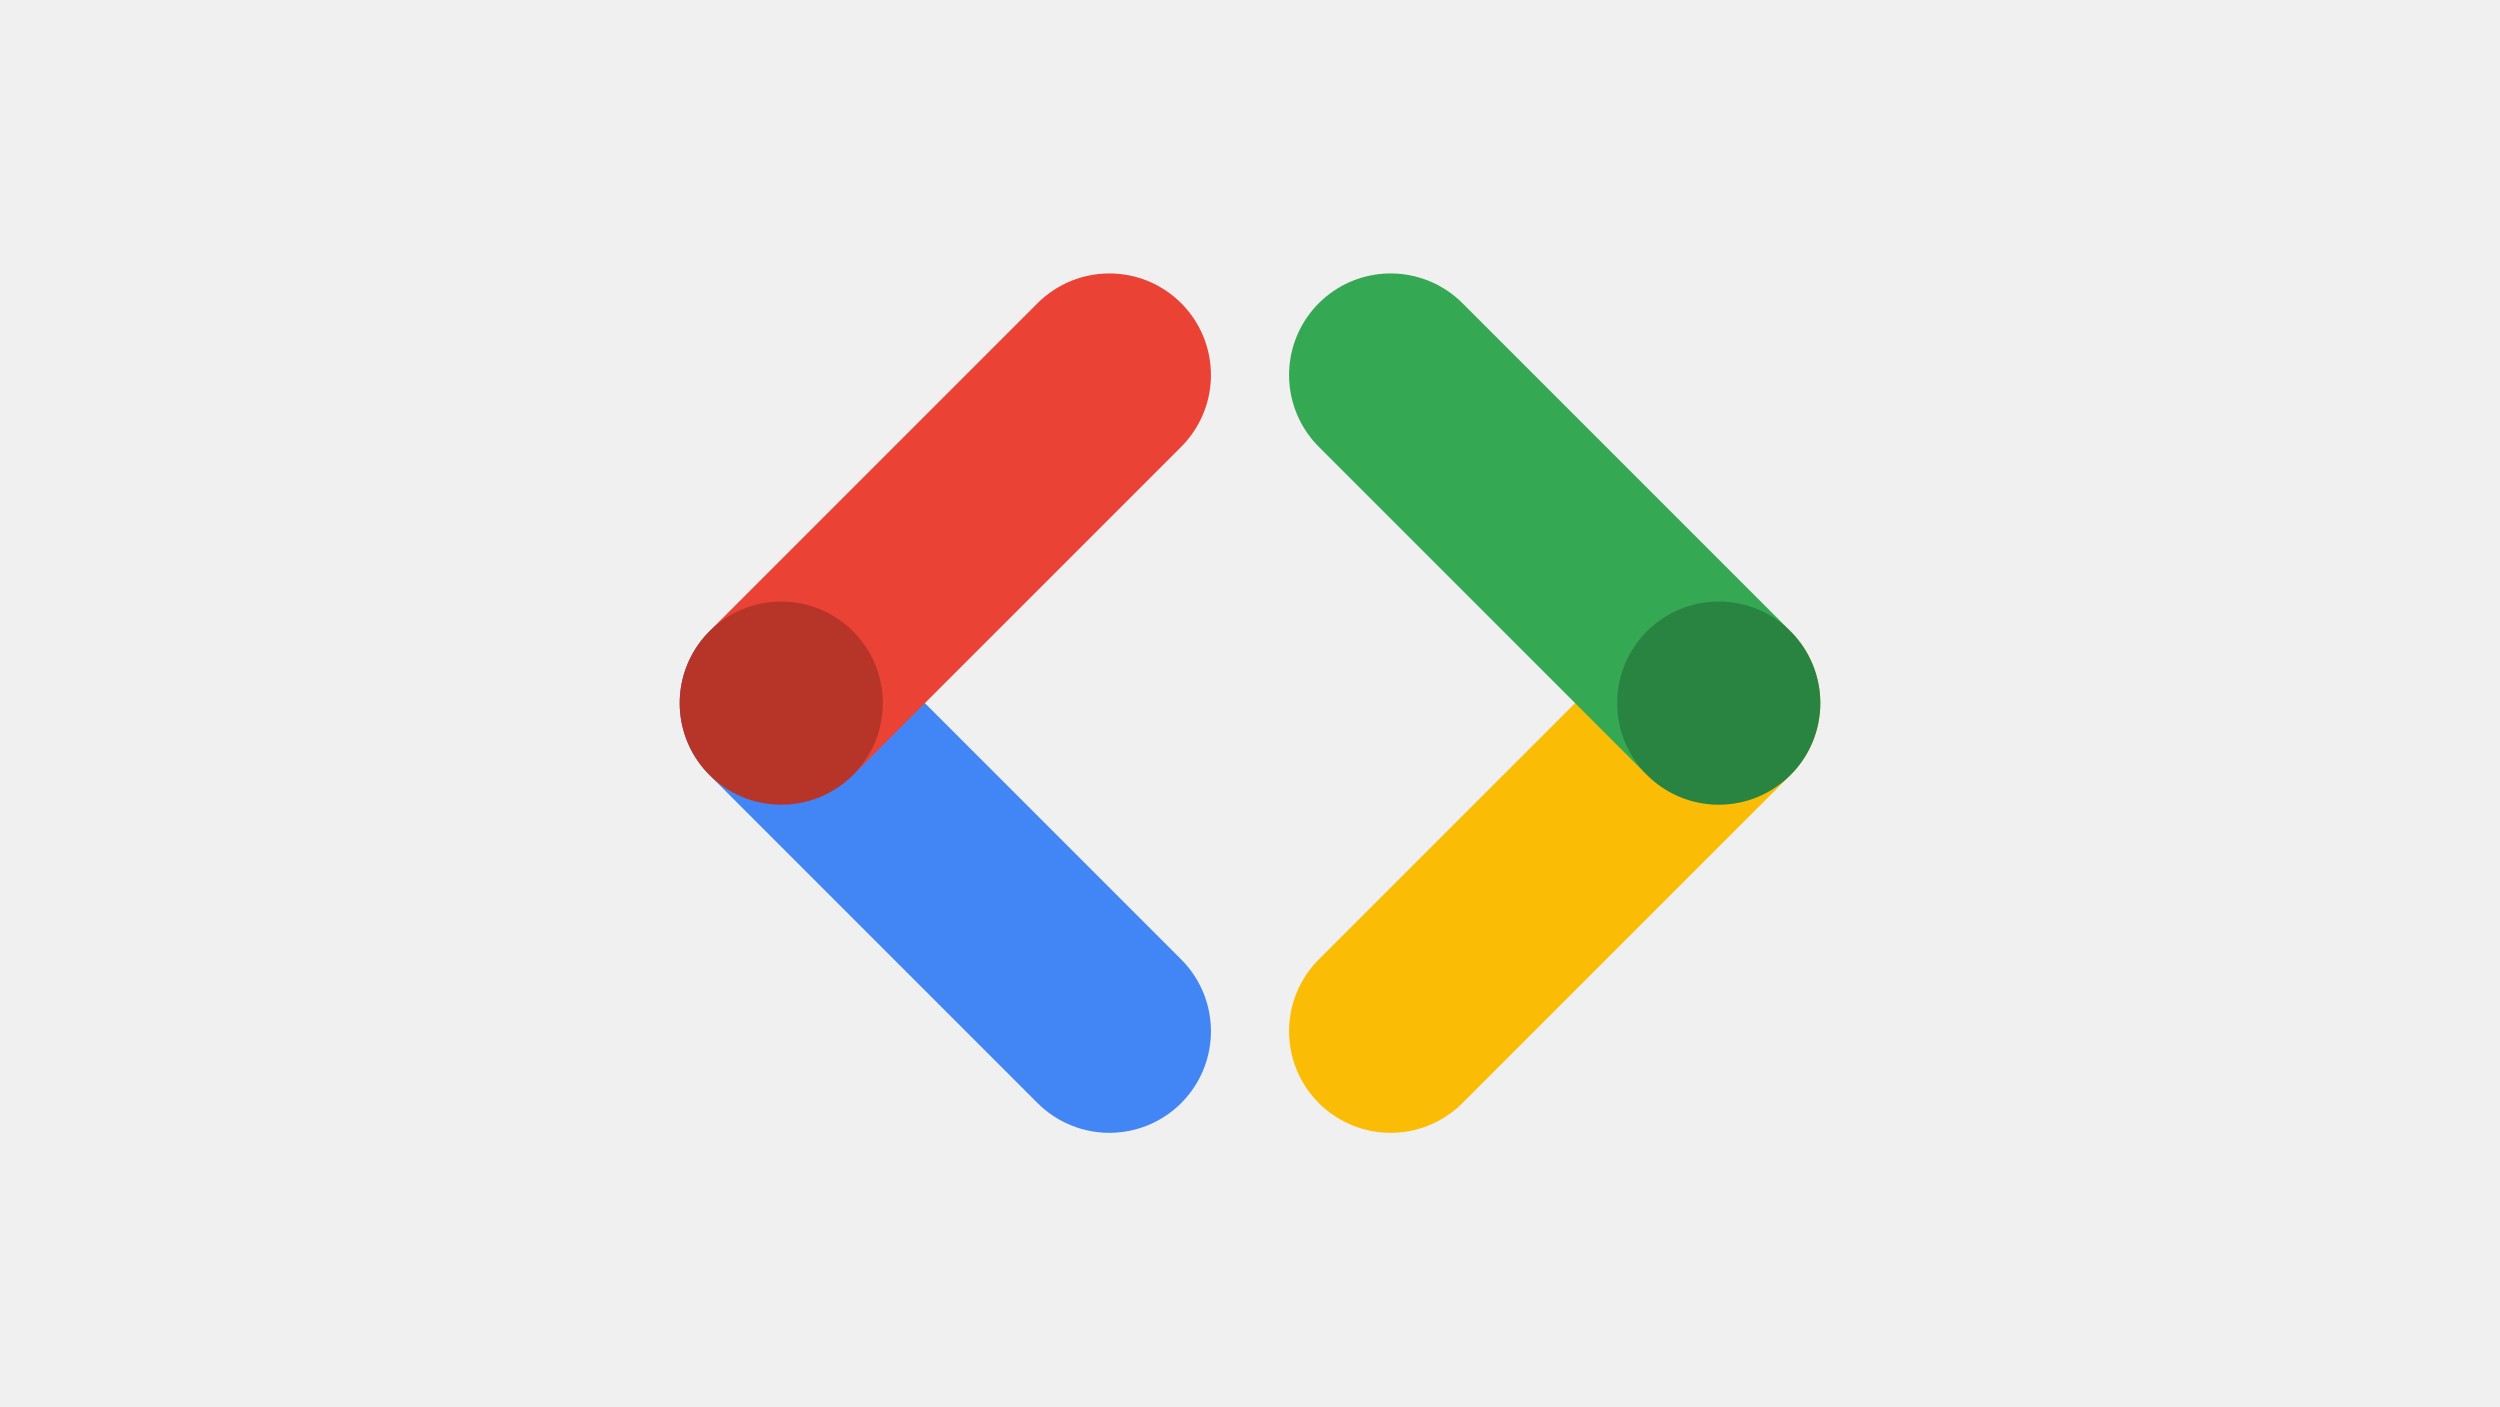
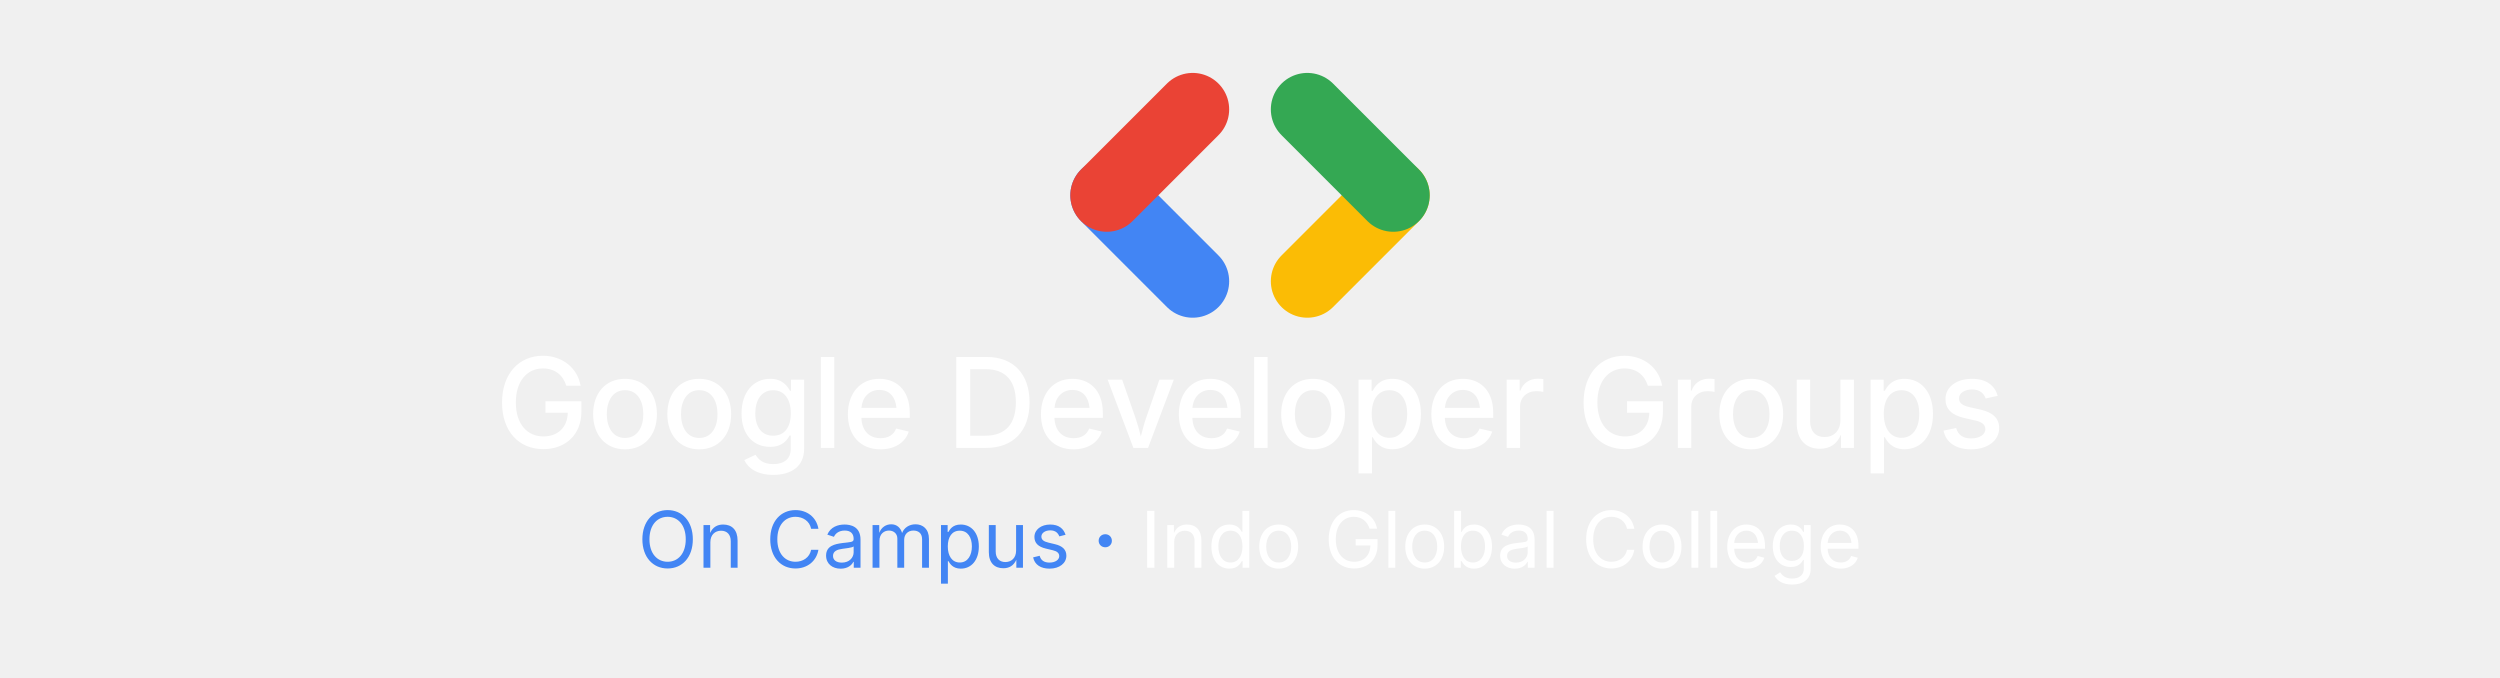
- <svg xmlns="http://www.w3.org/2000/svg" viewBox="0 0 800 450" width="100%" height="100%" fill="none">
-   <g id="left-bracket">
-     <line x1="250" y1="225" x2="355" y2="330" stroke="#4285F4" stroke-width="65" stroke-linecap="round" />
-     <line x1="250" y1="225" x2="355" y2="120" stroke="#EA4335" stroke-width="65" stroke-linecap="round" />
-     <circle cx="250" cy="225" r="32.5" fill="#000000" opacity="0.22" />
+ <svg xmlns="http://www.w3.org/2000/svg" viewBox="0 0 960 260" width="100%" height="100%" fill="none">
+   <g id="gdg-brackets">
+     <line x1="425" y1="75" x2="458" y2="108" stroke="#4285F4" stroke-width="28" stroke-linecap="round" />
+     <line x1="425" y1="75" x2="458" y2="42" stroke="#EA4335" stroke-width="28" stroke-linecap="round" />
+     <line x1="535" y1="75" x2="502" y2="108" stroke="#FBBC05" stroke-width="28" stroke-linecap="round" />
+     <line x1="535" y1="75" x2="502" y2="42" stroke="#34A853" stroke-width="28" stroke-linecap="round" />
  </g>
-   <g id="right-bracket">
-     <line x1="550" y1="225" x2="445" y2="330" stroke="#FBBC05" stroke-width="65" stroke-linecap="round" />
-     <line x1="550" y1="225" x2="445" y2="120" stroke="#34A853" stroke-width="65" stroke-linecap="round" />
-     <circle cx="550" cy="225" r="32.5" fill="#000000" opacity="0.22" />
-   </g>
+   <text x="480" y="172" text-anchor="middle" fill="#FFFFFF" font-family="'Google Sans', -apple-system, BlinkMacSystemFont, sans-serif" font-size="48" font-weight="500" letter-spacing="-0.5px">
+     Google Developer Groups
+   </text>
+   <text x="480" y="218" text-anchor="middle" font-family="'Google Sans', -apple-system, BlinkMacSystemFont, sans-serif" font-size="30" font-weight="400">
+     <tspan fill="#4285F4">On Campus</tspan>
+     <tspan fill="#4285F4" font-weight="bold"> · </tspan>
+     <tspan fill="#FFFFFF">Indo Global College</tspan>
+   </text>
</svg>
